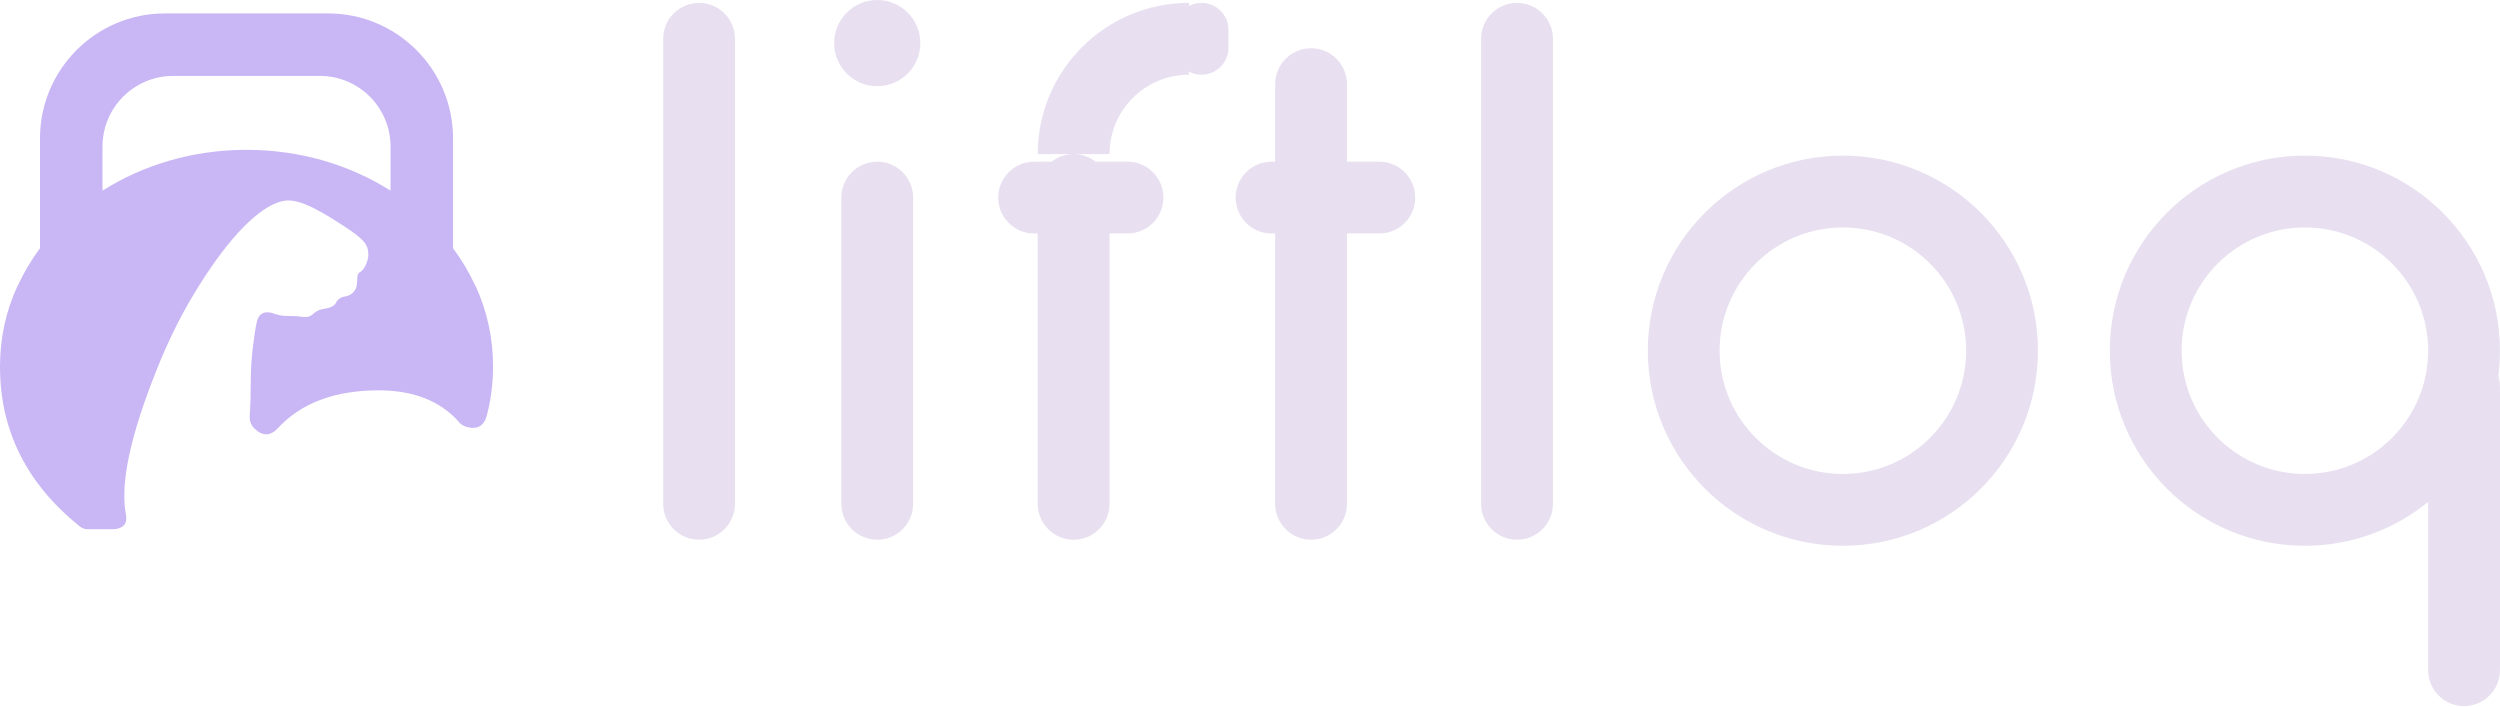
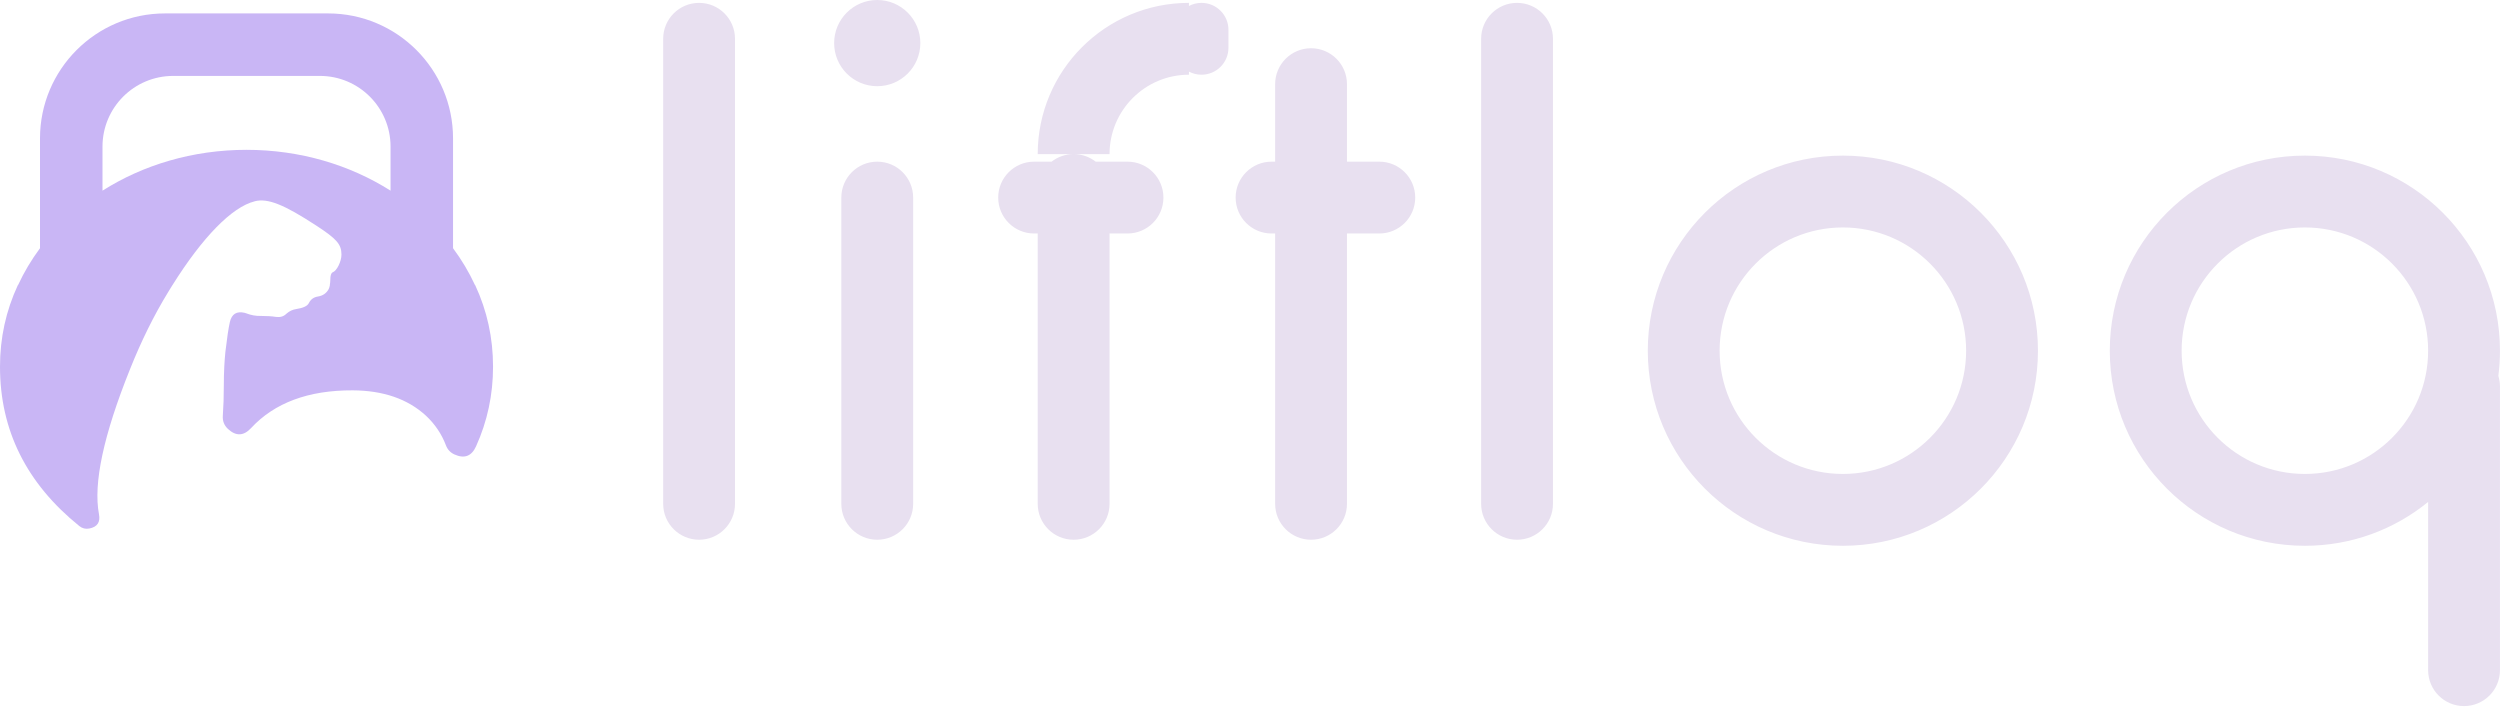
<svg xmlns="http://www.w3.org/2000/svg" viewBox="0 0 132.25 37.35" width="132.25" height="37.35" role="img" aria-label="Liftloq">
-   <path fill="#C9B6F5" d="M8.728 0.71H17.354C21.006 0.71 23.966 3.671 23.966 7.323V13.131C24.421 13.744 24.812 14.398 25.129 15.085H25.138Q26.082 17.114 26.082 19.398Q26.082 20.716 25.754 21.972Q25.536 22.806 24.702 22.589Q24.437 22.52 24.261 22.311Q24.116 22.139 23.951 21.986Q22.504 20.66 20.075 20.649Q16.566 20.638 14.703 22.647Q14.41 22.963 14.106 22.974Q13.801 22.986 13.485 22.693Q13.182 22.412 13.211 22Q13.263 21.253 13.263 20.372Q13.263 19.873 13.287 19.398Q13.309 18.993 13.348 18.605Q13.474 17.512 13.584 17.032Q13.73 16.402 14.36 16.547Q14.406 16.558 14.449 16.575Q14.829 16.722 15.214 16.713L15.23 16.713Q15.723 16.714 16.012 16.763Q16.354 16.811 16.56 16.609Q16.571 16.599 16.583 16.589Q16.803 16.394 17.088 16.35Q17.646 16.265 17.76 16.037Q17.909 15.737 18.239 15.686Q18.631 15.625 18.812 15.29L18.812 15.29Q18.852 15.202 18.874 15.085H18.869C18.886 14.994 18.897 14.889 18.897 14.794C18.897 14.576 18.939 14.441 19.023 14.406C19.241 14.331 19.486 13.827 19.486 13.472C19.486 12.926 19.242 12.64 18.14 11.925C16.442 10.816 15.583 10.471 14.895 10.648L14.893 10.651C13.696 10.948 12.139 12.541 10.545 15.085H10.544Q10.432 15.265 10.319 15.452Q9.193 17.291 8.301 19.53Q6.187 24.791 6.663 27.223Q6.788 27.857 6.153 27.982Q6.091 27.994 6.029 27.994H4.63Q4.403 27.994 4.225 27.851Q0 24.459 0 19.398Q0 17.114 0.944 15.085H0.953C1.27 14.398 1.661 13.744 2.116 13.131V7.323C2.116 3.671 5.076 0.71 8.728 0.71ZM13.041 7.926C15.885 7.926 18.517 8.727 20.66 10.086V7.754C20.66 5.69 18.986 4.016 16.922 4.016H9.16C7.096 4.016 5.422 5.69 5.422 7.754V10.086C7.565 8.727 10.197 7.926 13.041 7.926Z" />
+   <path fill="#C9B6F5" d="M8.728 0.71H17.354C21.006 0.71 23.966 3.671 23.966 7.323V13.131C24.421 13.744 24.812 14.398 25.129 15.085H25.138Q26.082 17.114 26.082 19.398Q26.082 21.623 25.183 23.611Q25.006 24.003 24.72 24.111Q24.435 24.219 24.042 24.041Q23.717 23.894 23.591 23.561Q23.249 22.658 22.528 21.986Q21.081 20.66 18.651 20.649Q15.143 20.638 13.28 22.647Q12.987 22.963 12.682 22.974Q12.378 22.986 12.061 22.693Q11.759 22.412 11.787 22Q11.84 21.253 11.84 20.372Q11.84 19.873 11.864 19.398Q11.885 18.993 11.924 18.605Q12.051 17.512 12.161 17.032Q12.307 16.402 12.937 16.547Q12.982 16.558 13.026 16.575Q13.406 16.722 13.791 16.713L13.807 16.713Q14.3 16.714 14.589 16.763Q14.931 16.811 15.137 16.609Q15.148 16.599 15.16 16.589Q15.38 16.394 15.665 16.35Q16.223 16.265 16.336 16.037Q16.486 15.737 16.816 15.686Q17.208 15.625 17.389 15.29Q17.429 15.202 17.451 15.085H17.446C17.462 14.994 17.474 14.889 17.474 14.794C17.474 14.576 17.516 14.441 17.599 14.406C17.817 14.331 18.063 13.827 18.063 13.472C18.063 12.926 17.819 12.64 16.717 11.925C15.018 10.816 14.16 10.471 13.471 10.648L13.47 10.651C12.273 10.948 10.716 12.541 9.122 15.085H9.121Q9.009 15.265 8.895 15.452Q7.77 17.291 6.878 19.53Q4.773 24.768 5.236 27.202Q5.297 27.52 5.168 27.709Q5.04 27.898 4.722 27.959Q4.428 28.015 4.195 27.827Q0 24.441 0 19.398Q0 17.114 0.944 15.085H0.953C1.27 14.398 1.661 13.744 2.116 13.131V7.323C2.116 3.671 5.076 0.71 8.728 0.71ZM13.041 7.926C15.885 7.926 18.517 8.727 20.66 10.086V7.754C20.66 5.69 18.986 4.016 16.922 4.016H9.16C7.096 4.016 5.422 5.69 5.422 7.754V10.086C7.565 8.727 10.197 7.926 13.041 7.926Z" />
  <path fill="#E8E0F0" d="M121.928 8.232C127.628 8.232 132.248 12.852 132.248 18.552C132.248 19.004 132.219 19.45 132.163 19.887C132.218 20.065 132.248 20.255 132.248 20.452V35.452C132.248 36.501 131.397 37.352 130.348 37.352C129.299 37.352 128.448 36.501 128.448 35.452V26.552C126.671 28.002 124.401 28.872 121.928 28.872C116.228 28.872 111.608 24.252 111.608 18.552C111.608 12.852 116.228 8.232 121.928 8.232ZM97.488 8.232C103.188 8.232 107.808 12.852 107.808 18.552C107.808 24.252 103.188 28.872 97.488 28.872C91.788 28.872 87.168 24.252 87.168 18.552C87.168 12.852 91.788 8.232 97.488 8.232ZM56.795 8.152H54.895C54.895 3.734 58.477 0.152 62.895 0.152V0.316C63.094 0.211 63.32 0.152 63.56 0.152C64.347 0.152 64.985 0.79 64.985 1.577V2.527C64.985 3.314 64.347 3.952 63.56 3.952C63.32 3.952 63.094 3.893 62.895 3.788V3.952C60.576 3.952 58.695 5.832 58.695 8.152H56.795C57.235 8.152 57.64 8.301 57.962 8.552H59.645C60.695 8.552 61.545 9.403 61.545 10.452C61.545 11.501 60.695 12.352 59.645 12.352H58.695V26.652C58.695 27.701 57.845 28.552 56.795 28.552C55.746 28.552 54.895 27.701 54.895 26.652V12.352H54.705C53.656 12.352 52.805 11.501 52.805 10.452C52.805 9.403 53.656 8.552 54.705 8.552H55.629C55.951 8.301 56.356 8.152 56.795 8.152ZM97.488 12.032C93.887 12.032 90.968 14.951 90.968 18.552C90.968 22.153 93.887 25.072 97.488 25.072C101.089 25.072 104.008 22.153 104.008 18.552C104.008 14.951 101.089 12.032 97.488 12.032ZM121.928 12.032C118.327 12.032 115.408 14.951 115.408 18.552C115.408 22.153 118.327 25.072 121.928 25.072C125.529 25.072 128.448 22.153 128.448 18.552C128.448 14.951 125.529 12.032 121.928 12.032ZM69.355 2.552C70.405 2.552 71.255 3.403 71.255 4.452V8.552H72.965C74.015 8.552 74.865 9.403 74.865 10.452C74.865 11.501 74.015 12.352 72.965 12.352H71.255V26.652C71.255 27.701 70.405 28.552 69.355 28.552C68.306 28.552 67.455 27.701 67.455 26.652V12.352H67.265C66.216 12.352 65.365 11.501 65.365 10.452C65.365 9.403 66.216 8.552 67.265 8.552H67.455V4.452C67.455 3.403 68.306 2.552 69.355 2.552ZM36.982 0.152C38.031 0.152 38.882 1.003 38.882 2.052V26.652C38.882 27.701 38.031 28.552 36.982 28.552C35.933 28.552 35.082 27.701 35.082 26.652V2.052C35.082 1.003 35.933 0.152 36.982 0.152ZM80.252 0.152C81.301 0.152 82.152 1.003 82.152 2.052V26.652C82.152 27.701 81.301 28.552 80.252 28.552C79.203 28.552 78.352 27.701 78.352 26.652V2.052C78.352 1.003 79.203 0.152 80.252 0.152ZM46.406 8.552C47.455 8.552 48.306 9.403 48.306 10.452V26.652C48.306 27.701 47.455 28.552 46.406 28.552C45.357 28.552 44.506 27.701 44.506 26.652V10.452C44.506 9.403 45.357 8.552 46.406 8.552ZM46.406 0C47.665 0 48.686 1.021 48.686 2.28C48.686 3.539 47.665 4.56 46.406 4.56C45.147 4.56 44.126 3.539 44.126 2.28C44.126 1.021 45.147 0 46.406 0Z" />
</svg>
